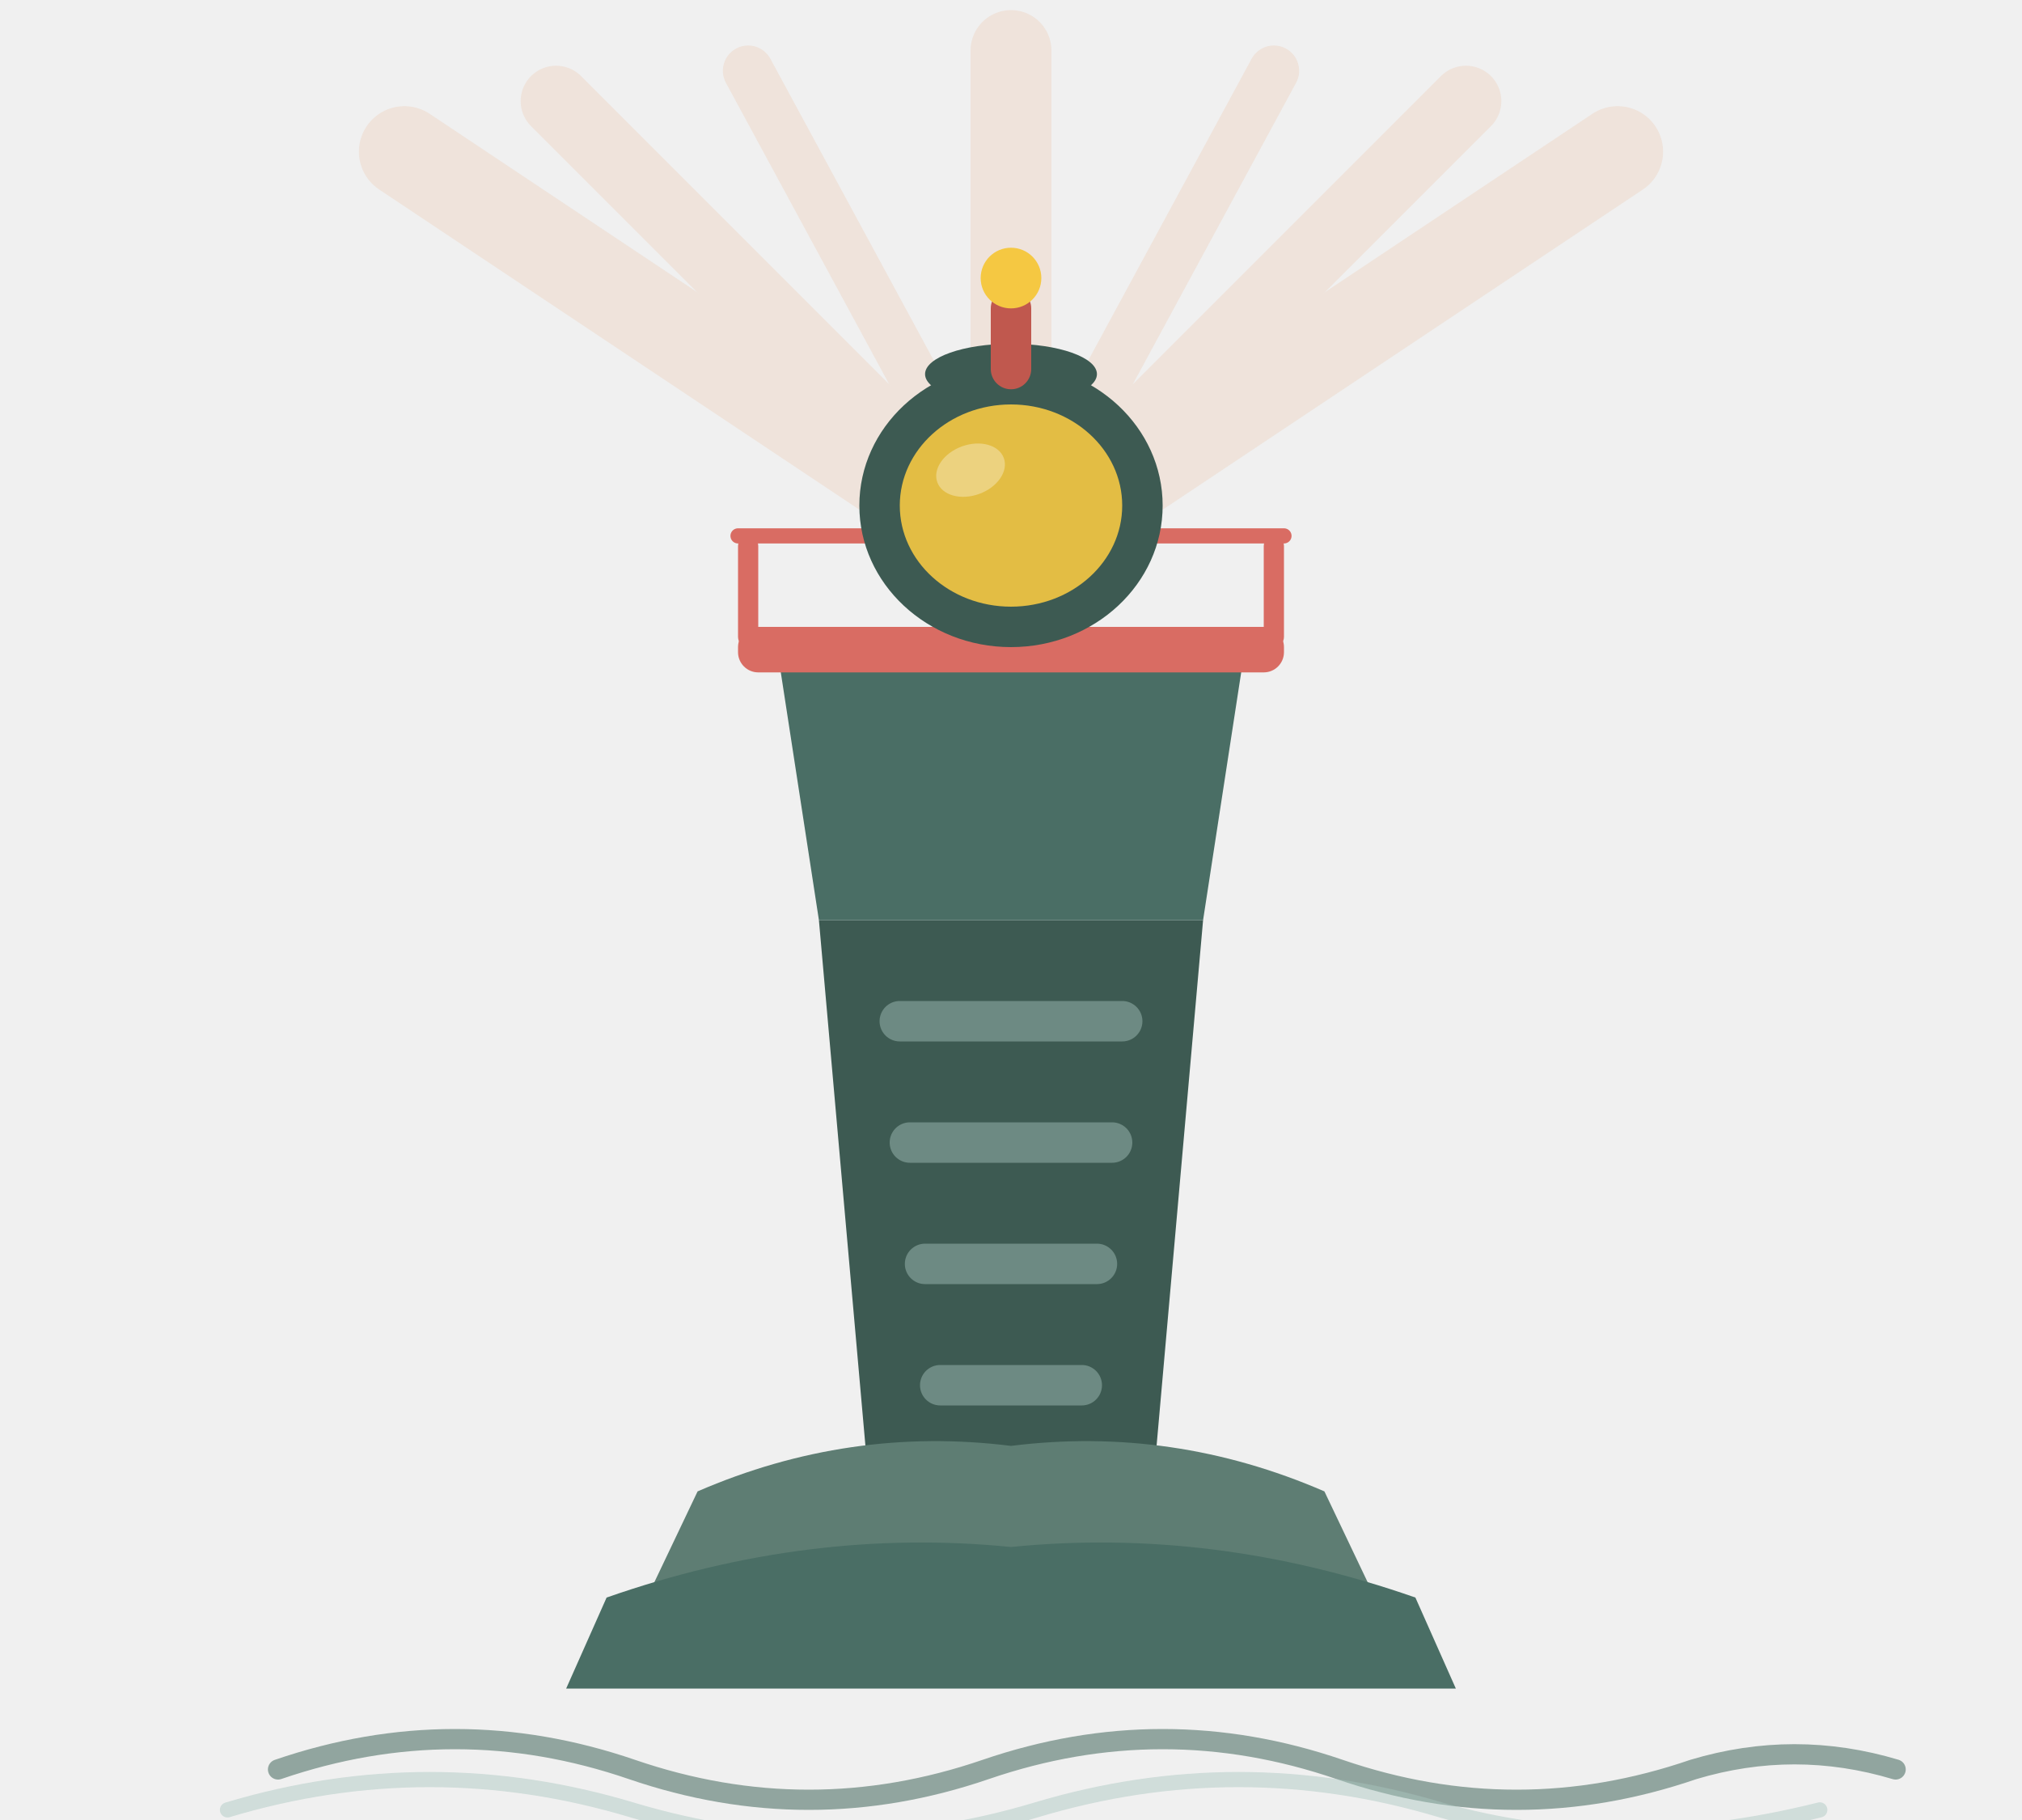
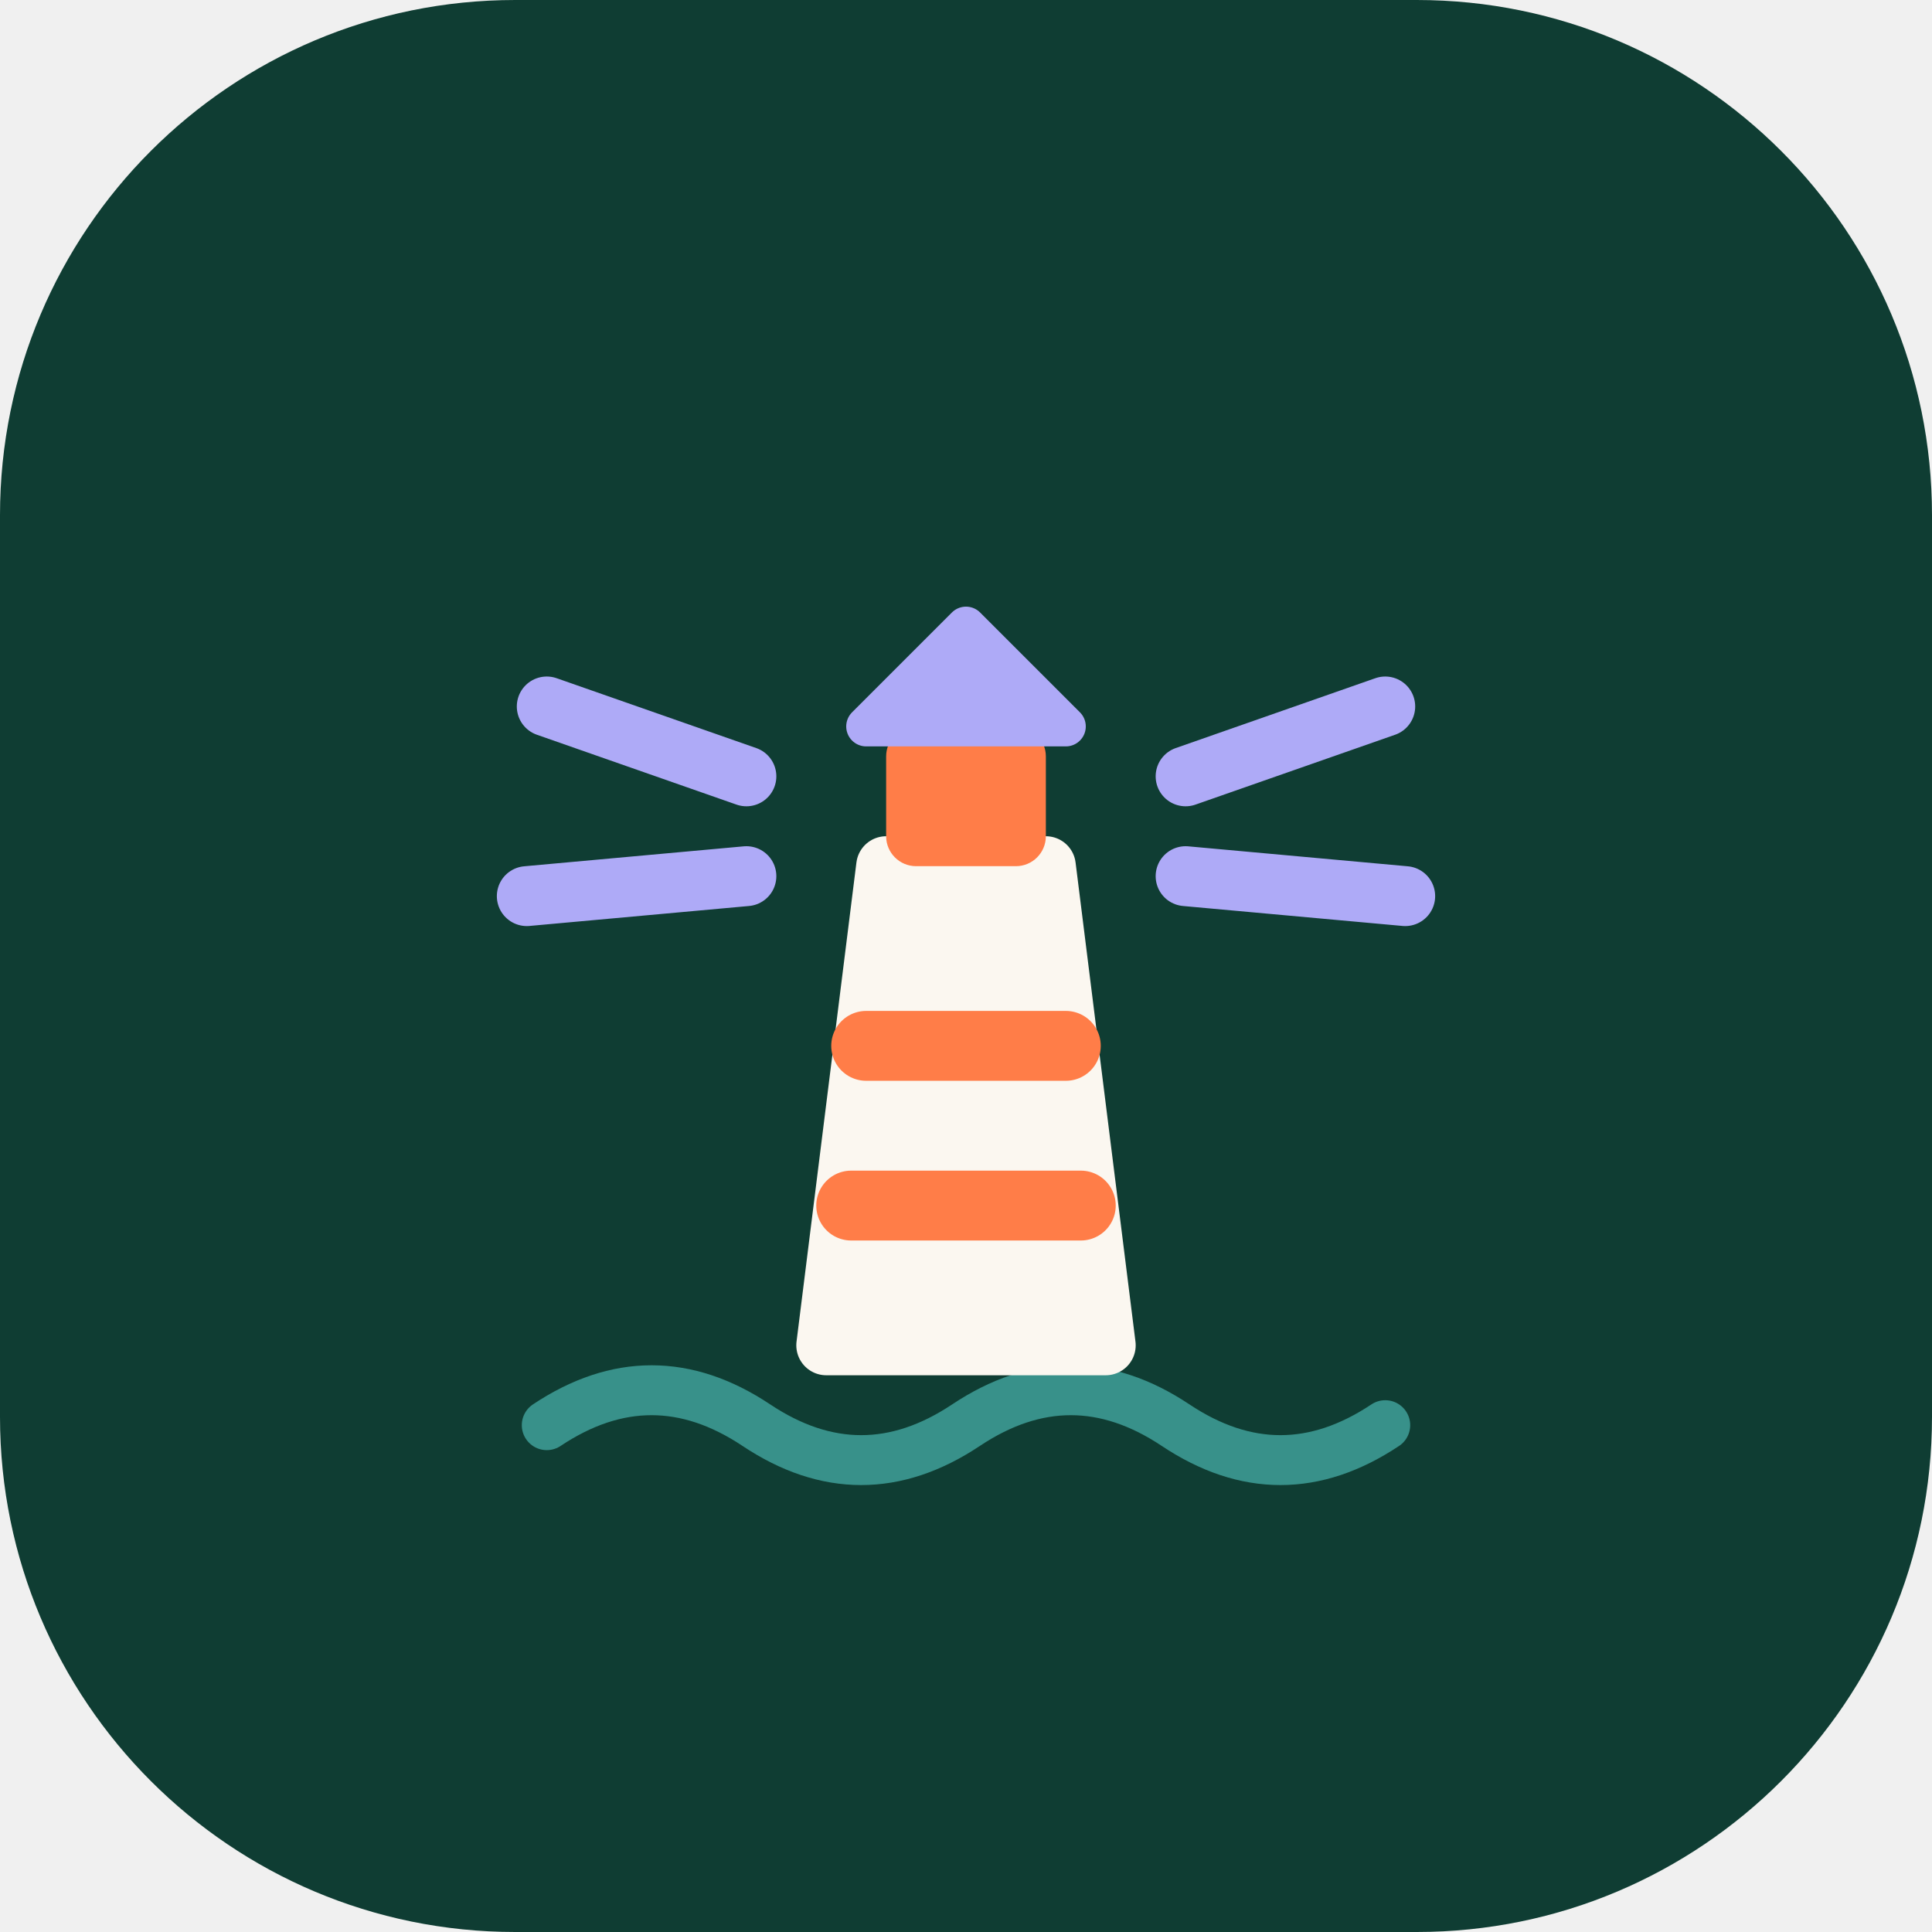
- <svg xmlns="http://www.w3.org/2000/svg" viewBox="0 0 400 360" style="background:#F7F4EF">
-   <g opacity="0.18">
-     <line x1="200" y1="110" x2="80" y2="30" stroke="#E8A87C" stroke-width="18" stroke-linecap="round" />
-     <line x1="200" y1="110" x2="110" y2="20" stroke="#E8A87C" stroke-width="14" stroke-linecap="round" />
-     <line x1="200" y1="110" x2="148" y2="14" stroke="#E8A87C" stroke-width="10" stroke-linecap="round" />
-     <line x1="200" y1="110" x2="200" y2="10" stroke="#E8A87C" stroke-width="16" stroke-linecap="round" />
-     <line x1="200" y1="110" x2="252" y2="14" stroke="#E8A87C" stroke-width="10" stroke-linecap="round" />
-     <line x1="200" y1="110" x2="290" y2="20" stroke="#E8A87C" stroke-width="14" stroke-linecap="round" />
-     <line x1="200" y1="110" x2="320" y2="30" stroke="#E8A87C" stroke-width="18" stroke-linecap="round" />
+ <svg xmlns="http://www.w3.org/2000/svg" viewBox="0 0 120 120" width="512" height="512" role="img" aria-label="Logo Farol">
+   <rect width="120" height="120" rx="32" fill="#0F3D33" />
+   <g transform="translate(22.8 22.8) scale(0.62)">
+     <path d="M38 41 L18 34 M38 51 L16 53 M82 41 L102 34 M82 51 L104 53" fill="none" stroke="#AEAAF7" stroke-width="6" stroke-linecap="round" />
+     <path d="M18 106 q10.5 -7 21 0 t21 0 t21 0 t21 0" fill="none" stroke="#38918A" stroke-width="5" stroke-linecap="round" />
+     <path d="M46 98 L52 50 H68 L74 98 Z" fill="#FBF7F0" stroke="#FBF7F0" stroke-width="6" stroke-linejoin="round" />
+     <path d="M50 68 H70 M48.5 84 H71.5" fill="none" stroke="#FF7D48" stroke-width="7" stroke-linecap="round" />
+     <rect x="52" y="36" width="16" height="14" rx="3" fill="#FF7D48" />
+     <path d="M50 36 L60 26 L70 36 Z" fill="#AEAAF7" stroke="#AEAAF7" stroke-width="4" stroke-linejoin="round" />
  </g>
-   <path d="M172 295 L162 182 L238 182 L228 295 Z" fill="#3D5A52" />
-   <path d="M162 182 L154 130 L246 130 L238 182 Z" fill="#4A6E65" />
-   <rect x="174" y="198" width="52" height="8" rx="4" fill="#A8C5BE" opacity="0.45" />
-   <rect x="176" y="222" width="48" height="8" rx="4" fill="#A8C5BE" opacity="0.45" />
-   <rect x="179" y="246" width="42" height="8" rx="4" fill="#A8C5BE" opacity="0.45" />
-   <rect x="182" y="270" width="36" height="8" rx="4" fill="#A8C5BE" opacity="0.45" />
-   <rect x="146" y="124" width="108" height="9" rx="4" fill="#D96C63" />
-   <rect x="146" y="106" width="4" height="22" rx="2" fill="#D96C63" />
-   <rect x="250" y="106" width="4" height="22" rx="2" fill="#D96C63" />
-   <line x1="146" y1="106" x2="254" y2="106" stroke="#D96C63" stroke-width="3" stroke-linecap="round" />
-   <ellipse cx="200" cy="100" rx="30" ry="28" fill="#3D5A52" />
-   <ellipse cx="200" cy="100" rx="22" ry="20" fill="#F5C842" opacity="0.90" />
-   <ellipse cx="192" cy="93" rx="7" ry="5" fill="white" opacity="0.32" transform="rotate(-20 192 93)" />
-   <ellipse cx="200" cy="74" rx="17" ry="6" fill="#3D5A52" />
-   <rect x="196" y="57" width="8" height="20" rx="4" fill="#C0584E" />
-   <circle cx="200" cy="55" r="6" fill="#F5C842" />
-   <path d="M138 295 Q168 282 200 286 Q232 282 262 295 L272 316 L128 316 Z" fill="#5E7D73" />
-   <path d="M120 316 Q160 302 200 306 Q240 302 280 316 L288 334 L112 334 Z" fill="#4A6E65" />
-   <path d="M55 350 Q90 338 125 350 Q160 362 195 350 Q230 338 265 350 Q300 362 335 350 Q355 344 375 350" stroke="#5E7D73" stroke-width="4" fill="none" stroke-linecap="round" opacity="0.65" />
-   <path d="M45 358 Q85 346 125 358 Q165 370 205 358 Q245 346 285 358 Q320 368 360 358" stroke="#A8C5BE" stroke-width="3" fill="none" stroke-linecap="round" opacity="0.45" />
</svg>
